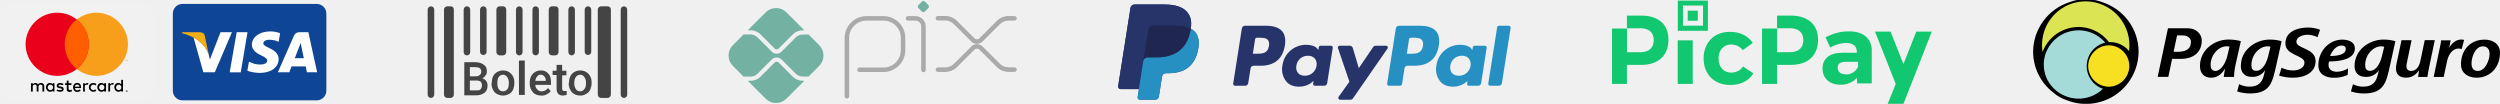
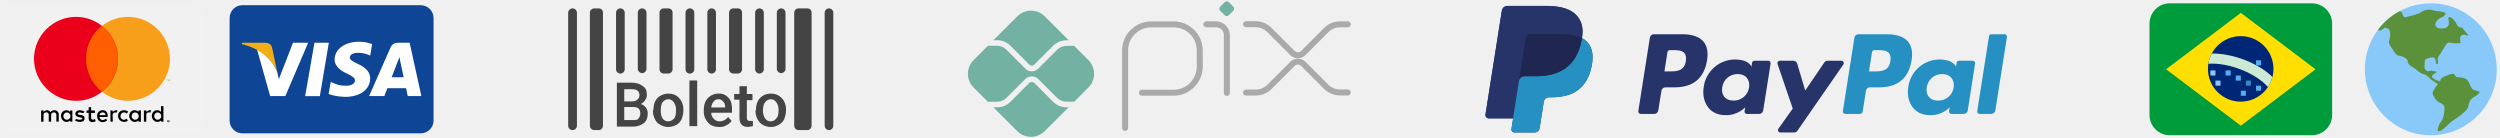
- <svg xmlns="http://www.w3.org/2000/svg" fill-rule="evenodd" stroke-linejoin="round" stroke-miterlimit="2" clip-rule="evenodd" viewBox="0 0 554 23">
-   <defs />
-   <path fill="none" d="M0 0h554v23H0z" />
-   <clipPath id="a">
-     <path d="M0 0h554v23H0z" />
-   </clipPath>
-   <g clip-path="url(#a)">
-     <path fill="#f1f1f1" d="M34.02 3c0-1.17-.95-2.13-2.13-2.13H2.14C.96.87 0 1.83 0 3.01v17.1c0 1.17.96 2.13 2.14 2.13h29.75c1.18 0 2.13-.96 2.13-2.14V3z" />
-     <path d="M28.08 20.02l-.14.04a.18.18 0 00-.06.14c0 .05.03.1.06.13a.2.2 0 00.14.06.2.2 0 00.14-.06.18.18 0 000-.27l-.14-.04zm0 .31a.14.14 0 01-.14-.13c0-.08.07-.14.14-.14.08 0 .14.06.14.14 0 .07-.06.13-.14.13zm.01-.22H28v.18h.05v-.05l.04.05h.05l-.05-.05.05-.04v-.05l-.05-.04zm-.01.04l.05.05h-.1v-.05h.05zm-20.82.14h-.4v-1.86h.4v.22s.36-.27.54-.27c.41 0 .64.32.64.32s.18-.32.63-.32c.64 0 .73.6.73.6v1.3h-.4v-1.17s0-.36-.42-.36c-.4 0-.45.36-.45.36v1.18h-.4V19.1s-.05-.36-.37-.36c-.5 0-.5.36-.5.36v1.19zm12.07-1.9c-.18 0-.55.26-.55.26v-.22h-.36v1.86h.4l-.04-1.18s.05-.36.5-.36l.18.04.14-.36-.27-.05v.01zm5.62 0c-.23 0-.54.26-.54.26v-.22H24v1.86h.4V19.1s0-.36.46-.36l.23.04.13-.36-.27-.05v.02zm-13.88 0c-.59 0-.9.5-.9.95 0 .45.36 1 .95 1 .31 0 .58-.23.58-.23v.18h.37v-1.86h-.37v.22s-.27-.27-.63-.27v.01zm.09.36c.32 0 .6.27.6.63a.6.6 0 01-.6.6.6.6 0 01-.59-.6c0-.36.27-.63.59-.63zm11.3-.37c-.6 0-.91.5-.91.96 0 .45.36 1 .95 1 .32 0 .6-.23.6-.23v.18h.4v-1.86h-.4v.22s-.28-.27-.64-.27zm.09.37c.32 0 .59.27.59.63a.6.6 0 01-.6.6.6.6 0 01-.58-.6c0-.36.27-.63.59-.63zm3.67-.37c-.59 0-.9.5-.9.96 0 .45.36 1 .95 1 .31 0 .59-.23.59-.23v.18h.4V17.7h-.4v.95s-.28-.27-.64-.27zm.1.37c.3 0 .58.27.58.63a.6.6 0 01-.59.6.6.6 0 01-.59-.6.6.6 0 01.6-.63zm-13.03 1.58c-.4 0-.77-.22-.77-.22l.14-.27s.36.13.63.13c.14 0 .41-.05.46-.18 0-.18-.5-.23-.5-.23s-.68-.04-.68-.59c0-.36.36-.59.77-.59.27 0 .77.23.77.23l-.23.27-.54-.13c-.18 0-.36.09-.36.22 0 .37 1.13-.04 1.13.77 0 .5-.45.6-.82.6v-.01zm1.5-2.45v.55h-.36v.4h.36v.91s-.04.64.64.64l.54-.14-.14-.4s-.18.13-.31.13c-.32-.05-.32-.23-.32-.23v-.9h.63v-.41h-.63v-.55h-.41zm2.36.5h-.06a.9.9 0 00-.89 1c0 .46.27 1 .95 1 .32 0 .72-.27.72-.27l-.18-.32s-.27.23-.54.23c-.5 0-.55-.5-.55-.5h1.36s.14-1.14-.81-1.14zm-.1.37h.05c.5 0 .5.45.5.45h-1s0-.4.46-.45h-.01zm4.1 1.04l.17.36s-.27.18-.59.18h-.05a1 1 0 01-.99-.99v-.01c0-.72.59-.95 1-.95.36 0 .68.23.68.23l-.23.36s-.09-.22-.45-.22c-.37 0-.6.31-.6.63s.23.6.6.6c.22 0 .45-.2.45-.2l.01.01z" />
-     <path fill="#f79f1a" d="M28.35 13.53v-.27h-.09l-.09.18-.04-.18h-.1v.27h.05v-.23l.1.18h.04l.04-.18v.23h.1-.01zm-.45 0v-.23h.1v-.04h-.19v.04h.04v.23h.05zm.45-3.72c0 3.84-3.16 7-7 7a7.04 7.04 0 01-7.01-7c0-3.85 3.16-7 7-7a7.03 7.03 0 017.01 7z" />
-     <path fill="#ea001b" d="M19.69 9.8a7.05 7.05 0 01-7 7.02 7.05 7.05 0 01-7.02-7.01c0-3.85 3.17-7 7.01-7a7.04 7.04 0 017.01 7V9.8z" />
-     <path fill="#ff5f01" d="M17.01 4.28a7.03 7.03 0 000 11.02 7.03 7.03 0 000-11.02z" />
-     <path fill="#0e4595" d="M72.32 3c0-1.17-.96-2.13-2.14-2.13H40.43c-1.18 0-2.13.96-2.13 2.14v17.1c0 1.17.95 2.13 2.13 2.13h29.75c1.18 0 2.14-.96 2.14-2.14V3z" />
-     <path fill="#fff" d="M50.9 16.02l1.55-8.89h2.4l-1.5 8.9h-2.44l-.01-.01zm11.17-8.66c-.7-.27-1.44-.4-2.18-.4-2.36 0-4.04 1.22-4.08 2.94 0 1.27 1.22 2 2.13 2.4.95.46 1.27.73 1.27 1.14 0 .59-.77.86-1.45.86-1 0-1.5-.14-2.27-.5l-.32-.13-.36 2c.59.26 1.63.45 2.72.49 2.54 0 4.17-1.22 4.22-3.04 0-1.04-.64-1.81-2.04-2.45-.86-.4-1.36-.68-1.36-1.09 0-.36.4-.77 1.36-.77.81 0 1.36.18 1.81.36l.23.1.32-1.91m6.26-.23h-1.9c-.55 0-1 .18-1.28.77l-3.58 8.12h2.54l.5-1.31h3.13l.27 1.31h2.27l-1.95-8.89zm-3 5.76l.96-2.5.36-.85.13.77.55 2.58h-2zM48.87 7.13l-2.36 6.08-.28-1.22a7 7 0 00-3.35-3.72l2.18 7.75h2.54l3.8-8.89h-2.53" />
+ <svg xmlns="http://www.w3.org/2000/svg" xml:space="preserve" fill-rule="evenodd" stroke-linejoin="round" stroke-miterlimit="2" clip-rule="evenodd" viewBox="0 0 417 23">
+   <path fill="#f1f1f1" d="M34.02 3c0-1.17-.95-2.13-2.13-2.13H2.14C.96.87 0 1.83 0 3.01v17.1c0 1.17.96 2.13 2.14 2.13h29.75c1.18 0 2.13-.96 2.13-2.14V3Z" />
+   <path d="m28.08 20.02-.14.04a.178.178 0 0 0-.06.14c0 .05.03.1.06.13.04.04.09.06.14.06.05 0 .1-.02.14-.06a.182.182 0 0 0 0-.27l-.14-.04Zm0 .31a.14.14 0 0 1-.14-.13c0-.08.07-.14.14-.14.08 0 .14.06.14.14 0 .07-.06.13-.14.13Zm.01-.22H28v.18h.05v-.05l.04.05h.05l-.05-.05.05-.04v-.05l-.05-.04Zm-.01.04.05.05h-.1v-.05h.05Zm-20.82.14h-.4v-1.86h.4v.22s.36-.27.54-.27c.41 0 .64.32.64.32s.18-.32.63-.32c.64 0 .73.6.73.6v1.3h-.4v-1.17s0-.36-.42-.36c-.4 0-.45.36-.45.36v1.18h-.4V19.1s-.05-.36-.37-.36c-.5 0-.5.36-.5.36v1.19Zm12.07-1.9c-.18 0-.55.26-.55.26v-.22h-.36v1.86h.4l-.04-1.18s.05-.36.5-.36l.18.04.14-.36-.27-.05v.01Zm5.62 0c-.23 0-.54.26-.54.26v-.22H24v1.86h.4V19.1s0-.36.46-.36l.23.04.13-.36-.27-.05v.02Zm-13.88 0c-.59 0-.9.5-.9.95 0 .45.36 1 .95 1 .31 0 .58-.23.58-.23v.18h.37v-1.86h-.37v.22s-.27-.27-.63-.27v.01Zm.09.36c.32 0 .6.27.6.63 0 .329-.271.6-.6.6a.603.603 0 0 1-.59-.6c0-.36.27-.63.59-.63Zm11.3-.37c-.6 0-.91.5-.91.96 0 .45.36 1 .95 1 .32 0 .6-.23.6-.23v.18h.4v-1.86h-.4v.22s-.28-.27-.64-.27Zm.09.37c.32 0 .59.27.59.63 0 .329-.271.6-.6.6a.602.602 0 0 1-.58-.6c0-.36.27-.63.59-.63Zm3.67-.37c-.59 0-.9.5-.9.96 0 .45.36 1 .95 1 .31 0 .59-.23.59-.23v.18h.4V17.7h-.4v.95s-.28-.27-.64-.27Zm.1.37c.3 0 .58.27.58.63a.603.603 0 0 1-.59.6.603.603 0 0 1-.59-.6c0-.36.27-.63.6-.63Zm-13.03 1.58c-.4 0-.77-.22-.77-.22l.14-.27s.36.13.63.13c.14 0 .41-.05.46-.18 0-.18-.5-.23-.5-.23s-.68-.04-.68-.59c0-.36.36-.59.77-.59.27 0 .77.23.77.23l-.23.27-.54-.13c-.18 0-.36.09-.36.22 0 .37 1.13-.04 1.13.77 0 .5-.45.6-.82.6v-.01Zm1.5-2.45v.55h-.36v.4h.36v.91s-.04.64.64.64l.54-.14-.14-.4s-.18.13-.31.13c-.32-.05-.32-.23-.32-.23v-.9h.63v-.41h-.63v-.55h-.41Zm2.36.5-.056-.002a.905.905 0 0 0-.894 1.002c0 .46.27 1 .95 1 .32 0 .72-.27.72-.27l-.18-.32s-.27.23-.54.23c-.5 0-.55-.5-.55-.5h1.36s.14-1.14-.81-1.14Zm-.1.37h.05c.5 0 .5.45.5.45h-1s0-.4.46-.45h-.01Zm4.1 1.04.17.36s-.27.18-.59.18l-.05.001a.995.995 0 0 1-.99-.99v-.011c0-.72.59-.95 1-.95.36 0 .68.23.68.23l-.23.36s-.09-.22-.45-.22c-.37 0-.6.31-.6.63s.23.6.6.6c.22 0 .45-.2.45-.2l.01.01Z" />
+   <path fill="#f79f1a" d="M28.35 13.53v-.27h-.09l-.09.18-.04-.18h-.1v.27h.05v-.23l.1.18h.04l.04-.18v.23h.1-.01Zm-.45 0v-.23h.1v-.04h-.19v.04h.04v.23h.05Zm.45-3.72c0 3.84-3.16 7-7 7-3.85 0-7.01-3.16-7.01-7 0-3.85 3.16-7 7-7 3.85 0 7.01 3.15 7.01 7Z" />
+   <path fill="#ea001b" d="M19.69 9.8c0 3.85-3.17 7.02-7 7.02-3.85 0-7.02-3.17-7.02-7.01 0-3.85 3.17-7 7.01-7s7.01 3.15 7.01 7V9.8Z" />
+   <path fill="#ff5f01" d="M17.01 4.28a7.034 7.034 0 0 0-2.664 5.51c0 2.146.982 4.177 2.664 5.51a7.034 7.034 0 0 0 2.664-5.51 7.034 7.034 0 0 0-2.664-5.51Z" />
+   <g>
+     <path fill="#0e4595" d="M72.32 3c0-1.17-.96-2.13-2.14-2.13H40.43c-1.18 0-2.13.96-2.13 2.14v17.1c0 1.17.95 2.13 2.13 2.13h29.75c1.18 0 2.14-.96 2.14-2.14V3Z" />
+     <path fill="#fff" d="m50.9 16.02 1.55-8.89h2.4l-1.5 8.9h-2.44l-.01-.01Zm11.17-8.66a5.973 5.973 0 0 0-2.18-.4c-2.36 0-4.04 1.22-4.08 2.94 0 1.27 1.22 2 2.13 2.4.95.46 1.27.73 1.27 1.14 0 .59-.77.86-1.45.86-1 0-1.5-.14-2.27-.5l-.32-.13-.36 2c.59.26 1.63.45 2.72.49 2.54 0 4.17-1.22 4.22-3.04 0-1.04-.64-1.81-2.04-2.45-.86-.4-1.36-.68-1.36-1.09 0-.36.4-.77 1.36-.77.81 0 1.36.18 1.81.36l.23.1.32-1.91m6.26-.23h-1.9c-.55 0-1 .18-1.28.77l-3.58 8.12h2.54l.5-1.31h3.13l.27 1.31h2.27l-1.95-8.89Zm-3 5.76.96-2.5.36-.85.13.77.55 2.58h-2ZM48.87 7.13l-2.36 6.08-.28-1.22a7 7 0 0 0-3.35-3.72l2.18 7.75h2.54l3.8-8.89h-2.53" />
    <path fill="#f2ae14" d="M44.28 7.13h-3.9l-.04.23c3.04.73 5.03 2.5 5.9 4.63l-.87-4.09c-.13-.54-.54-.72-1.09-.77" />
-     <g>
-       <path fill="#444" fill-rule="nonzero" d="M96.23 20.97c0 .4-.33.73-.73.73a.73.73 0 01-.73-.73V2.12c0-.39.33-.72.73-.72.4 0 .73.33.73.72v18.85zm4.34 0c0 .36-.28.73-.72.73h-.73a.73.73 0 01-.73-.73V2.12c0-.43.37-.72.73-.72h.73c.44 0 .72.29.72.72v18.85zm34.8 0c0 .36-.29.73-.73.73h-1.44a.73.73 0 01-.73-.73V2.12c0-.43.37-.72.73-.72h1.44c.44 0 .73.29.73.72v18.85zm3.62 0c0 .36-.29.73-.72.73a.73.73 0 01-.72-.73V2.12c0-.39.32-.72.72-.72.4 0 .72.33.72.72v18.85zm-30-2.6c0-.52.07-1.02.28-1.46.22-.44.51-.73.88-.94.42-.22.86-.36 1.3-.36.73 0 1.3.21 1.8.72.44.44.73 1.1.73 1.8v.3c0 .58-.14 1.02-.29 1.45-.2.44-.5.73-.86.94-.44.22-.88.36-1.38.36a2.8 2.8 0 01-1.82-.71 3 3 0 01-.72-2.03v-.08h.07l.01.01zm10.94 2.81c-.72 0-1.38-.21-1.8-.71a2.67 2.67 0 01-.74-1.97v-.14c0-.51.07-1.01.3-1.45a2.4 2.4 0 012.17-1.3 2 2 0 011.66.72c.44.44.58 1.1.58 1.96v.51h-3.47c0 .43.14.72.43 1.02.22.28.58.42.95.42.57 0 1-.21 1.44-.72l.58.65a2.1 2.1 0 01-.87.72c-.36.23-.73.3-1.23.3v-.01zm4.64-6.8v1.3h.94v1.02h-.94v2.9c0 .22 0 .35.15.43 0 .14.21.14.42.14h.44v.87l-.8.14c-.94 0-1.44-.5-1.44-1.51v-3.05h-.88v-.94h.88v-1.3h1.23zm1.52 3.98c0-.51.07-1.01.3-1.45.2-.44.5-.73.86-.94.36-.22.8-.36 1.3-.36.73 0 1.3.21 1.82.72.44.44.73 1.1.73 1.8v.3c0 .58-.15 1.02-.3 1.45-.22.44-.5.73-.94.94a2.3 2.3 0 01-1.3.36c-.73 0-1.39-.29-1.8-.71a2.9 2.9 0 01-.74-2.03v-.08h.07zm-23.2 2.76v-7.33h2.47c.8 0 1.44.22 1.88.59.44.29.65.71.65 1.44 0 .29-.06.59-.29.88-.14.28-.43.5-.72.65.7.2 1.18.85 1.16 1.59 0 .73-.2 1.23-.65 1.6-.54.4-1.2.61-1.9.58h-2.6zm12.1-7.7h1.3v7.62H115v-7.62zm-4.78 5.05c.01.56.1.98.3 1.27.21.36.58.5.94.5.43 0 .73-.21 1.01-.5.22-.29.3-.73.3-1.45.01-.44-.12-.87-.37-1.23-.2-.31-.56-.5-.94-.51-.36 0-.73.22-.94.51-.2.28-.29.7-.3 1.41zm17.04 0c.01.56.15.98.36 1.27.22.36.58.5.94.5.44 0 .73-.21.94-.5.3-.29.37-.73.37-1.45.01-.44-.12-.87-.37-1.23-.2-.29-.5-.51-.94-.51-.36 0-.72.22-.94.51-.2.28-.35.7-.36 1.41zm-23.13-.62v2.18h1.45c.37 0 .73 0 .88-.21.21-.23.35-.52.35-.88 0-.73-.35-1.09-1.15-1.09h-1.53zm6.1.65v-.06.06zm17.03-.03v-.03.03zm-7.47-1.92a.92.92 0 00-.72.36c-.22.21-.37.58-.43 1.01h2.32v-.13c0-.37-.15-.73-.37-.88a.92.92 0 00-.72-.36h-.08zm-15.66.36h1.24c.43 0 .73-.07.94-.29a.92.92 0 00.36-.72c0-.37-.15-.66-.36-.8-.15-.14-.5-.22-.94-.22h-1.24v2.03zm.08-5.36a.72.72 0 01-1.45 0V2.12a.72.72 0 011.45 0v9.43zm3.63 0a.73.73 0 01-.72.64.73.73 0 01-.73-.64V2.12a.72.72 0 011.45 0v9.43zm4.35 0c0 .36-.3.72-.73.72h-.73a.73.73 0 01-.72-.72V2.12c0-.43.36-.72.72-.72h.73c.43 0 .73.29.73.72v9.43zm3.62 0c0 .4-.33.73-.73.73a.73.73 0 01-.73-.73V2.12c0-.39.34-.72.73-.72.4 0 .73.33.73.72v9.43zm3.62 0c0 .36-.29.72-.73.72a.72.72 0 01-.7-.72V2.12c0-.39.31-.72.7-.72.4 0 .73.33.73.72v9.43zm4.35 0c0 .36-.3.72-.72.72h-.73a.73.73 0 01-.72-.72V2.12c0-.43.36-.72.72-.72h.73c.43 0 .72.29.72.72v9.43zm3.63 0c0 .36-.3.72-.73.72a.73.73 0 01-.72-.72V2.12c0-.39.33-.72.72-.72.4 0 .73.33.73.72v9.43zm3.62 0a.73.73 0 01-.72.64.73.73 0 01-.73-.64V2.12c0-.39.33-.72.72-.72.4 0 .73.33.73.72v9.43z" />
+   </g>
+   <g>
+     <path fill="#444" fill-rule="nonzero" d="M96.234 20.97c0 .4-.33.73-.73.73-.4 0-.73-.33-.73-.73V2.12c0-.39.33-.72.73-.72.4 0 .73.33.73.72v18.85Zm4.34 0c0 .36-.28.73-.72.73h-.73c-.4 0-.73-.33-.73-.73V2.12c0-.43.37-.72.73-.72h.73c.44 0 .72.29.72.72v18.85Zm34.8 0c0 .36-.29.73-.73.73h-1.44c-.4 0-.73-.33-.73-.73V2.12c0-.43.37-.72.73-.72h1.44c.44 0 .73.29.73.72v18.85Zm3.62 0c0 .36-.29.73-.72.73a.733.733 0 0 1-.72-.73V2.12c0-.39.32-.72.72-.72.4 0 .72.33.72.72v18.85Zm-30-2.6c0-.52.07-1.02.28-1.46.22-.44.51-.73.88-.94.42-.22.86-.36 1.3-.36.73 0 1.3.21 1.8.72.44.44.73 1.1.73 1.8v.3c0 .58-.14 1.02-.29 1.45-.21.44-.5.73-.86.94-.44.22-.88.36-1.38.36-.73 0-1.3-.29-1.82-.71-.49-.57-.74-1.3-.72-2.03v-.08h.07l.01.01Zm10.94 2.81c-.72 0-1.38-.21-1.81-.71a2.67 2.67 0 0 1-.73-1.97v-.14c0-.51.07-1.01.29-1.45a2.403 2.403 0 0 1 2.18-1.3 2.001 2.001 0 0 1 1.66.72c.44.44.58 1.1.58 1.96v.51h-3.47c0 .43.14.72.43 1.02.22.28.58.42.95.42.57 0 1-.21 1.44-.72l.58.65a2.1 2.1 0 0 1-.87.72c-.36.23-.73.3-1.23.3v-.01Zm4.64-6.8v1.3h.94v1.02h-.94v2.9c0 .22 0 .35.15.43 0 .14.21.14.42.14h.44v.87l-.8.14c-.94 0-1.44-.5-1.44-1.51v-3.05h-.88v-.94h.88v-1.3h1.23Zm1.52 3.98c0-.51.07-1.01.3-1.45.2-.44.5-.73.86-.94.36-.22.8-.36 1.3-.36.73 0 1.3.21 1.82.72.44.44.73 1.1.73 1.8v.3c0 .58-.15 1.02-.3 1.45-.22.44-.5.73-.94.94a2.3 2.3 0 0 1-1.3.36c-.73 0-1.39-.29-1.81-.71-.5-.57-.76-1.3-.73-2.03v-.08h.07Zm-23.2 2.76v-7.33h2.47c.8 0 1.44.22 1.88.59.44.29.65.71.65 1.44 0 .29-.06.59-.29.88-.14.28-.43.5-.72.65.7.2 1.18.85 1.16 1.59 0 .73-.21 1.23-.65 1.6-.54.4-1.2.61-1.9.58h-2.6Zm12.1-7.7h1.3v7.62h-1.3v-7.62Zm-4.78 5.05c.01.56.09.98.3 1.27.21.36.58.5.94.5.43 0 .73-.21 1.01-.5.22-.29.3-.73.3-1.45a2.098 2.098 0 0 0-.37-1.23 1.14 1.14 0 0 0-.94-.51c-.36 0-.73.22-.94.51-.21.28-.29.7-.3 1.41Zm17.04 0c.01.56.15.98.36 1.27.22.36.58.5.94.5.44 0 .73-.21.94-.5.3-.29.37-.73.37-1.45a2.098 2.098 0 0 0-.37-1.23c-.21-.29-.5-.51-.94-.51-.36 0-.72.22-.94.51-.21.28-.35.7-.36 1.41Zm-23.13-.62v2.18h1.45c.37 0 .73 0 .88-.21.21-.23.35-.52.35-.88 0-.73-.35-1.09-1.15-1.09h-1.53Zm6.09.65v-.06.06Zm17.04-.03v-.03.03Zm-7.47-1.92a.921.921 0 0 0-.72.36c-.22.21-.37.58-.43 1.01h2.32v-.13c0-.37-.15-.73-.37-.88a.921.921 0 0 0-.72-.36h-.08Zm-15.66.36h1.24c.43 0 .73-.07.94-.29a.921.921 0 0 0 .36-.72c0-.37-.15-.66-.36-.8-.15-.14-.51-.22-.94-.22h-1.24v2.03Zm.08-5.36c0 .36-.3.72-.73.72a.723.723 0 0 1-.72-.72V2.12c0-.39.32-.72.72-.72.4 0 .73.33.73.72v9.43Zm3.63 0a.733.733 0 0 1-.725.645.733.733 0 0 1-.725-.645V2.12c0-.39.32-.72.72-.72.4 0 .73.33.73.72v9.43Zm4.35 0c0 .36-.3.72-.73.72h-.73a.733.733 0 0 1-.72-.72V2.12c0-.43.36-.72.72-.72h.73c.43 0 .73.29.73.72v9.43Zm3.62 0c0 .4-.33.73-.73.73-.4 0-.73-.33-.73-.73V2.12c0-.39.34-.72.73-.72.4 0 .73.33.73.72v9.43Zm3.62 0c0 .36-.29.72-.73.72a.723.723 0 0 1-.71-.72V2.12c0-.39.32-.72.71-.72.4 0 .73.33.73.72v9.43Zm4.35 0c0 .36-.3.72-.72.72h-.73a.733.733 0 0 1-.72-.72V2.12c0-.43.36-.72.72-.72h.73c.43 0 .72.29.72.72v9.43Zm3.63 0c0 .36-.3.72-.73.72a.733.733 0 0 1-.72-.72V2.12c0-.39.33-.72.72-.72.4 0 .73.33.73.72v9.43Zm3.62 0a.733.733 0 0 1-.725.645.733.733 0 0 1-.725-.645V2.12c0-.39.33-.72.72-.72.4 0 .73.33.73.72v9.43Z" />
+   </g>
+   <g>
+     <path fill="#73b1a2" fill-rule="nonzero" d="M177.869 17.9c-.82 0-1.61-.33-2.2-.91l-3.15-3.16a.602.602 0 0 0-.83 0l-3.17 3.17a3.1 3.1 0 0 1-2.2.9h-.62l4 4a3.234 3.234 0 0 0 4.53 0l4.02-4h-.38Zm3.7-7.85-2.43-2.43a.448.448 0 0 1-.17.03h-1.1c-.57 0-1.13.24-1.53.64l-3.16 3.16a1.51 1.51 0 0 1-2.15 0l-3.17-3.17c-.4-.4-.96-.64-1.53-.64h-1.36a.459.459 0 0 1-.16-.03l-2.44 2.44a3.235 3.235 0 0 0 0 4.52l2.44 2.44c.05-.02.1-.04.16-.04h1.36a2.2 2.2 0 0 0 1.53-.63l3.17-3.17a1.557 1.557 0 0 1 2.15 0l3.15 3.16c.41.4.96.63 1.54.63h1.1c.06 0 .12.02.17.04l2.43-2.43a3.235 3.235 0 0 0 0-4.52Zm-15.24-3.35c.82 0 1.6.33 2.19.91l3.17 3.17c.23.23.6.23.83 0l3.16-3.16c.58-.58 1.37-.9 2.19-.9h.38l-4.02-4.02a3.235 3.235 0 0 0-4.52 0l-4 4h.62Zm37.96-4.15-.76-.76a.48.48 0 0 1 0-.68l.76-.75c.18-.18.49-.18.68 0l.75.75c.18.2.18.5 0 .68l-.76.76a.481.481 0 0 1-.67 0Z" />
+     <path fill="#aaa" d="M188.169 21.36V8.39c0-2.1 1.72-3.82 3.82-3.82h3.83c2.1 0 3.8 1.73 3.8 3.8v2.78a3.859 3.859 0 0 1-3.82 3.82h-5.4a.501.501 0 0 0 0 .99h5.4c2.634-.016 4.798-2.176 4.82-4.81V8.39c-.011-2.633-2.168-4.798-4.8-4.82h-3.83c-2.64.011-4.809 2.18-4.82 4.82v12.97c.011.267.233.48.5.48a.502.502 0 0 0 .5-.48Zm13.03-16.8h1.66c.7 0 1.28.58 1.28 1.28v9.69c.016.263.237.47.5.47.26 0 .48-.21.5-.47v-9.7a2.31 2.31 0 0 0-2.28-2.27h-1.66a.502.502 0 0 0-.48.5c0 .27.21.49.48.5Zm6.62 11.38h1.65a3.702 3.702 0 0 0 2.61-1.08l3.86-3.86a.789.789 0 0 1 .55-.23c.2 0 .4.09.55.23l3.83 3.84c.7.69 1.64 1.08 2.62 1.08h1.34a.502.502 0 0 0 .48-.5.502.502 0 0 0-.48-.5h-1.34c-.72 0-1.4-.28-1.9-.78l-3.85-3.84a1.789 1.789 0 0 0-2.5 0l-3.86 3.85c-.5.5-1.19.79-1.9.79h-1.66a.502.502 0 0 0-.48.5c0 .26.21.49.48.5Zm0 0-.05-.06c-.02-.03-.05-.05-.05-.04 0 .08.1.1.1.1Zm0-11.4h1.65c.72 0 1.4.3 1.91.8l3.85 3.86c.7.69 1.82.69 2.51 0l3.84-3.84a2.688 2.688 0 0 1 1.91-.8h1.34a.502.502 0 0 0 .48-.5.502.502 0 0 0-.48-.5h-1.34c-.98 0-1.92.4-2.62 1.09l-3.83 3.84a.784.784 0 0 1-.55.23.75.75 0 0 1-.55-.23l-3.86-3.85a3.66 3.66 0 0 0-2.6-1.1h-1.66a.502.502 0 0 0-.48.5c0 .28.21.5.48.5Zm-6.7-.1.01.06c.03.04.07.06.07.06a.443.443 0 0 0-.03-.1l-.06-.01.01-.01Zm6.7.1-.05-.05c-.02-.03-.05-.05-.05-.04 0 .09.1.1.1.1v-.01Z" />
+   </g>
+   <g>
+     <path fill="#2790c3" d="M315.319 10.19c-.27 1.72-1.58 1.72-2.85 1.72h-.72l.5-3.21a.402.402 0 0 1 .4-.34h.33c.87 0 1.68 0 2.1.5.25.29.33.73.24 1.33Zm-.56-4.48h-4.78c-.33 0-.6.24-.66.56l-1.93 12.27v.06c0 .22.17.4.4.4h2.45c.22 0 .42-.17.46-.4l.54-3.47a.672.672 0 0 1 .66-.56h1.51c3.16 0 4.97-1.53 5.45-4.55.21-1.32 0-2.36-.61-3.09-.68-.8-1.89-1.22-3.49-1.22Z" />
+     <path fill="#27346a" d="M281.199 10.19c-.27 1.72-1.58 1.72-2.85 1.72h-.72l.5-3.21a.402.402 0 0 1 .4-.34h.33c.87 0 1.68 0 2.1.5.25.29.33.73.24 1.33Zm-.56-4.48h-4.78c-.33 0-.6.24-.66.56l-1.93 12.27v.06c0 .22.17.4.4.4h2.28c.32 0 .6-.24.65-.56l.53-3.31a.672.672 0 0 1 .65-.56h1.52c3.15 0 4.97-1.53 5.44-4.55.21-1.32.01-2.36-.61-3.09-.68-.8-1.89-1.22-3.49-1.22Zm11.1 8.88a2.559 2.559 0 0 1-2.58 2.19c-.66 0-1.2-.21-1.53-.62-.34-.4-.47-.97-.36-1.6.2-1.3 1.26-2.21 2.56-2.21.65 0 1.18.21 1.53.62.35.41.49.99.39 1.62h-.01Zm3.2-4.46h-2.29a.402.402 0 0 0-.4.34l-.1.64-.15-.23c-.5-.72-1.6-.96-2.7-.96a5.287 5.287 0 0 0-5.12 4.6c-.22 1.35.09 2.63.85 3.52.7.83 1.7 1.17 2.88 1.17 2.04 0 3.18-1.31 3.18-1.31l-.1.64-.01.06c0 .22.18.4.4.4h2.06c.33 0 .6-.24.66-.56l1.24-7.85v-.06c0-.219-.181-.4-.4-.4Z" />
+     <path fill="#2790c3" d="M325.869 14.6a2.559 2.559 0 0 1-2.59 2.18c-.66 0-1.2-.21-1.53-.62-.34-.4-.47-.97-.36-1.6.2-1.3 1.26-2.21 2.56-2.21.65 0 1.18.21 1.53.62.35.41.49.99.39 1.62v.01Zm3.2-4.47h-2.3a.402.402 0 0 0-.4.34l-.1.64-.15-.23c-.5-.72-1.6-.96-2.7-.96a5.287 5.287 0 0 0-5.12 4.6c-.22 1.35.09 2.63.85 3.52.7.83 1.7 1.17 2.88 1.17 2.04 0 3.18-1.31 3.18-1.31l-.1.64-.01.06c0 .22.18.4.4.4h2.06c.33 0 .6-.24.66-.56l1.23-7.85.01-.06c0-.219-.181-.4-.4-.4h.01Z" />
+     <path fill="#27346a" d="M307.139 10.13h-2.3a.67.67 0 0 0-.55.3l-3.18 4.67-1.34-4.5a.672.672 0 0 0-.64-.47H296.867a.402.402 0 0 0-.378.53l2.54 7.44-2.39 3.37a.403.403 0 0 0-.073.23c0 .219.181.4.4.4h2.303c.21 0 .42-.11.54-.29l7.66-11.05a.403.403 0 0 0 .073-.23c0-.219-.181-.4-.4-.4h-.003" />
+     <path fill="#2790c3" d="m331.769 6.05-1.97 12.49v.06c0 .22.17.4.4.4h1.97c.32 0 .6-.24.65-.56l1.94-12.27a.402.402 0 0 0-.395-.46h-2.205a.402.402 0 0 0-.4.34" />
+     <path fill="#27346a" d="m256.829 21.23.64-4.08.04-.23a.842.842 0 0 1 .83-.7h.5c.86 0 1.64-.1 2.33-.27a5.264 5.264 0 0 0 3.42-2.5c.41-.68.71-1.5.9-2.45.16-.83.19-1.57.09-2.21a3.342 3.342 0 0 0-.77-1.7 3.242 3.242 0 0 0-.93-.72h-.01v-.02c.13-.83.12-1.52-.02-2.12a3.759 3.759 0 0 0-.87-1.64c-.92-1.05-2.6-1.58-4.99-1.58h-6.56a.923.923 0 0 0-.91.77l-2.73 17.33a.543.543 0 0 0 .532.63h4.078v.02l-.29 1.77c-.02.14.02.28.11.38.1.1.22.17.36.17h3.42a.803.803 0 0 0 .8-.68l.03-.17" />
+     <path fill="#27346a" d="M254.489 6.37a.824.824 0 0 1 .8-.69h5.15c.856.002 1.709.106 2.54.31l.2.06c.25.09.49.18.7.3.26-1.64 0-2.76-.89-3.77-.97-1.11-2.74-1.6-5-1.6h-6.56a.944.944 0 0 0-.93.8l-2.73 17.32a.573.573 0 0 0 .56.65h4.05l2.09-13.38" />
+     <path fill="#2790c3" d="m263.879 6.35-.06.38c-.87 4.45-3.83 5.98-7.6 5.98h-1.93a.944.944 0 0 0-.93.8l-1.26 8.02v.07c0 .27.21.5.48.5h3.42c.4 0 .75-.3.8-.7l.04-.17.64-4.08.05-.22c.06-.4.4-.7.8-.7h.52c3.3 0 5.9-1.34 6.65-5.23.32-1.62.15-2.98-.68-3.93a3.237 3.237 0 0 0-.94-.72" />
+     <path fill="#1f264f" d="M262.969 5.99a6.56 6.56 0 0 0-.83-.19c-.52-.08-1.09-.12-1.7-.12h-5.14a.833.833 0 0 0-.81.7l-1.1 6.92-.03.2c.08-.45.46-.79.93-.79h1.92c3.78 0 6.74-1.53 7.6-5.98l.07-.38a4.609 4.609 0 0 0-.9-.36" />
+   </g>
+   <g>
+     <g transform="matrix(.84615 0 0 .84615 358.538 -3.676)">
+       <path fill="#009b3a" fill-rule="nonzero" d="M36 27a4 4 0 0 1-4 4H4a4 4 0 0 1-4-4V9a4 4 0 0 1 4-4h28a4 4 0 0 1 4 4v18Z" />
+       <path fill="#fedf01" fill-rule="nonzero" d="M32.728 18 18 29.124 3.272 18 18 6.875 32.728 18Z" />
+       <circle cx="17.976" cy="17.924" r="6.458" fill="#002776" />
+       <path fill="#cbe9d4" fill-rule="nonzero" d="M12.277 14.887a6.406 6.406 0 0 0-.672 2.023c3.995-.29 9.417 1.891 11.744 4.595.402-.604.7-1.28.883-2.004-2.872-2.808-7.917-4.63-11.955-4.614Z" />
+       <path fill="#88c9f9" fill-rule="nonzero" d="M12 18.233h1v1h-1v-1Zm1 2h1v1h-1v-1Z" />
+       <path fill="#55acee" fill-rule="nonzero" d="M15 18.233h1v1h-1v-1Zm2 1h1v1h-1v-1Zm4 2h1v1h-1v-1Zm-3 1h1v1h-1v-1Zm3-6h1v1h-1v-1Z" />
+       <path fill="#3b88c3" d="M19 20.233h1v1h-1z" />
    </g>
-     <g>
-       <path fill="#73b1a2" fill-rule="nonzero" d="M177.87 17.9c-.82 0-1.61-.33-2.2-.91l-3.15-3.16a.6.6 0 00-.83 0L168.52 17a3.1 3.1 0 01-2.2.9h-.62l4 4a3.23 3.23 0 004.53 0l4.02-4h-.38zm3.7-7.85l-2.43-2.43a.45.45 0 01-.17.03h-1.1a2.2 2.2 0 00-1.53.64l-3.16 3.16a1.5 1.5 0 01-2.15 0l-3.17-3.17a2.2 2.2 0 00-1.53-.64h-1.36a.46.46 0 01-.16-.03l-2.44 2.44a3.24 3.24 0 000 4.52l2.44 2.44c.05-.02.1-.04.16-.04h1.36a2.2 2.2 0 001.53-.63l3.17-3.17c.6-.57 1.55-.57 2.15 0l3.15 3.16c.4.4.96.63 1.54.63h1.1c.06 0 .12.02.17.04l2.43-2.43a3.24 3.24 0 000-4.52zM166.33 6.7c.82 0 1.6.33 2.19.91l3.17 3.17c.23.23.6.23.83 0l3.16-3.16a3.1 3.1 0 012.19-.9h.38l-4.02-4.02a3.24 3.24 0 00-4.52 0l-4 4h.62zm37.96-4.15l-.76-.76a.48.48 0 010-.68l.76-.75a.5.5 0 01.68 0l.75.75c.18.2.18.5 0 .68l-.76.76a.48.48 0 01-.67 0z" />
-       <path fill="#aaa" d="M188.17 21.36V8.39c0-2.1 1.72-3.82 3.82-3.82h3.83c2.1 0 3.8 1.73 3.8 3.8v2.78a3.86 3.86 0 01-3.82 3.82h-5.4a.5.5 0 000 .99h5.4a4.87 4.87 0 004.82-4.81V8.39a4.86 4.86 0 00-4.8-4.82h-3.83a4.86 4.86 0 00-4.82 4.82v12.97a.5.5 0 00.5.48.5.5 0 00.5-.48zm13.03-16.8h1.66c.7 0 1.28.58 1.28 1.28v9.69a.5.5 0 00.5.47c.26 0 .48-.21.5-.47v-9.7a2.31 2.31 0 00-2.28-2.27h-1.66a.5.5 0 00-.48.5c0 .27.2.49.48.5zm6.62 11.38h1.65a3.7 3.7 0 002.6-1.08l3.87-3.86a.79.79 0 01.55-.23c.2 0 .4.09.55.23l3.83 3.84c.7.69 1.64 1.08 2.62 1.08h1.34a.5.5 0 00.48-.5.5.5 0 00-.48-.5h-1.34c-.72 0-1.4-.28-1.9-.78l-3.85-3.84a1.79 1.79 0 00-2.5 0l-3.86 3.85c-.5.5-1.2.79-1.9.79h-1.66a.5.5 0 00-.48.5c0 .26.2.49.48.5zm0 0l-.05-.06c-.02-.03-.05-.05-.05-.04 0 .08.1.1.1.1zm0-11.4h1.65c.72 0 1.4.3 1.9.8l3.86 3.86c.7.69 1.82.69 2.5 0l3.85-3.84c.5-.51 1.2-.8 1.9-.8h1.35a.5.5 0 00.48-.5.5.5 0 00-.48-.5h-1.34c-.98 0-1.92.4-2.62 1.09l-3.83 3.84a.78.78 0 01-.55.23c-.2 0-.4-.08-.55-.23l-3.86-3.85a3.66 3.66 0 00-2.6-1.1h-1.66a.5.5 0 00-.48.5c0 .28.2.5.48.5zm-6.7-.1v.06l.08.06a.44.44 0 00-.03-.1l-.06-.01v-.01zm6.7.1l-.05-.05c-.02-.03-.05-.05-.05-.04 0 .09.1.1.1.1v-.01z" />
-     </g>
-     <g>
-       <path fill="#2790c3" d="M315.32 10.19c-.27 1.72-1.58 1.72-2.85 1.72h-.72l.5-3.21a.4.4 0 01.4-.34h.33c.87 0 1.68 0 2.1.5.25.29.33.73.24 1.33zm-.56-4.48h-4.78c-.33 0-.6.24-.66.56l-1.93 12.27v.06c0 .22.17.4.4.4h2.45c.22 0 .42-.17.46-.4l.54-3.47a.67.67 0 01.66-.56h1.5c3.17 0 4.98-1.53 5.46-4.55.2-1.32 0-2.36-.61-3.09-.68-.8-1.9-1.22-3.5-1.22z" />
-       <path fill="#27346a" d="M281.2 10.19c-.27 1.72-1.58 1.72-2.85 1.72h-.72l.5-3.21a.4.4 0 01.4-.34h.33c.87 0 1.68 0 2.1.5.25.29.33.73.24 1.33zm-.56-4.48h-4.78c-.33 0-.6.24-.66.56l-1.93 12.27v.06c0 .22.17.4.4.4h2.28c.32 0 .6-.24.65-.56l.53-3.31a.67.67 0 01.65-.56h1.52c3.15 0 4.97-1.53 5.44-4.55.2-1.32 0-2.36-.61-3.09-.68-.8-1.9-1.22-3.5-1.22zm11.1 8.88a2.56 2.56 0 01-2.58 2.19c-.66 0-1.2-.21-1.53-.62-.34-.4-.47-.97-.36-1.6a2.56 2.56 0 012.56-2.21c.65 0 1.18.21 1.53.62.35.41.49.99.39 1.62h-.01zm3.2-4.46h-2.3a.4.4 0 00-.4.34l-.1.64-.14-.23c-.5-.72-1.6-.96-2.7-.96a5.29 5.29 0 00-5.12 4.6 4.31 4.31 0 00.85 3.52c.7.83 1.7 1.17 2.88 1.17 2.04 0 3.18-1.31 3.18-1.31l-.1.64-.01.06c0 .22.18.4.4.4h2.06c.33 0 .6-.24.66-.56l1.24-7.85v-.06a.4.4 0 00-.4-.4z" />
-       <path fill="#2790c3" d="M325.87 14.6a2.56 2.56 0 01-2.6 2.18c-.65 0-1.2-.21-1.52-.62-.34-.4-.47-.97-.36-1.6a2.56 2.56 0 012.56-2.21c.65 0 1.18.21 1.53.62.35.41.49.99.39 1.62v.01zm3.2-4.47h-2.3a.4.4 0 00-.4.34l-.1.64-.15-.23c-.5-.72-1.6-.96-2.7-.96a5.29 5.29 0 00-5.12 4.6 4.31 4.31 0 00.85 3.52c.7.83 1.7 1.17 2.88 1.17 2.04 0 3.18-1.31 3.18-1.31l-.1.64-.01.06c0 .22.18.4.4.4h2.06c.33 0 .6-.24.66-.56l1.23-7.85v-.06a.4.4 0 00-.4-.4h.02z" />
-       <path fill="#27346a" d="M307.14 10.13h-2.3a.67.67 0 00-.55.3l-3.18 4.67-1.34-4.5a.67.67 0 00-.64-.47h-2.26a.4.4 0 00-.38.53l2.54 7.44-2.4 3.37a.4.4 0 00-.06.23c0 .22.18.4.4.4h2.3c.2 0 .42-.11.54-.29l7.66-11.05a.4.4 0 00.07-.23.4.4 0 00-.4-.4" />
-       <path fill="#2790c3" d="M331.77 6.05l-1.97 12.49v.06c0 .22.17.4.4.4h1.97c.32 0 .6-.24.65-.56l1.94-12.27a.4.4 0 00-.4-.46h-2.2a.4.4 0 00-.4.34" />
-       <path fill="#27346a" d="M256.83 21.23l.64-4.08.04-.23c.07-.4.42-.7.83-.7h.5c.86 0 1.64-.1 2.33-.27a5.26 5.26 0 003.42-2.5c.4-.68.7-1.5.9-2.45.16-.83.19-1.57.09-2.21a3.34 3.34 0 00-.77-1.7c-.26-.3-.58-.54-.93-.72h-.01v-.02c.13-.83.12-1.52-.02-2.12a3.76 3.76 0 00-.87-1.64c-.92-1.05-2.6-1.58-5-1.58h-6.55a.92.92 0 00-.91.77l-2.73 17.33v.09c0 .3.23.54.53.54h4.08v.02l-.3 1.77c-.01.14.03.28.12.38.1.1.22.17.36.17H256a.8.8 0 00.8-.68l.03-.17" />
-       <path fill="#27346a" d="M254.49 6.37c.06-.4.4-.69.8-.69h5.15c.86 0 1.7.1 2.54.31l.2.06c.25.09.49.18.7.3.26-1.64 0-2.76-.9-3.77-.96-1.11-2.73-1.6-5-1.6h-6.55a.94.94 0 00-.93.8l-2.73 17.32v.08c0 .31.25.57.56.57h4.05l2.09-13.38" />
-       <path fill="#2790c3" d="M263.88 6.35l-.06.38c-.87 4.45-3.83 5.98-7.6 5.98h-1.93a.94.94 0 00-.93.8l-1.26 8.02v.07c0 .27.2.5.48.5H256c.4 0 .75-.3.8-.7l.04-.17.64-4.08.05-.22c.06-.4.4-.7.8-.7h.52c3.3 0 5.9-1.34 6.65-5.23.32-1.62.15-2.98-.68-3.93-.27-.3-.59-.54-.94-.72" />
-       <path fill="#1f264f" d="M262.97 5.99a6.56 6.56 0 00-.83-.19c-.52-.08-1.1-.12-1.7-.12h-5.14c-.4 0-.75.3-.81.7l-1.1 6.92-.03.2a.95.95 0 01.93-.79h1.92c3.78 0 6.74-1.53 7.6-5.98l.07-.38a4.6 4.6 0 00-.9-.36" />
-     </g>
-     <g>
-       <path fill="#11c76f" fill-rule="nonzero" d="M371.78 18.6h3.33V8.94h-3.33v9.66zm4.46-16.23H374V4.6h2.23V2.37zm-12.5 1.09h-3.21v2.8h2.97c1.89 0 2.97.91 2.97 2.63 0 1.71-1.08 2.68-2.96 2.68h-2.97V6.32h-3.32V18.6h3.3v-4.22h3.16c3.82 0 6.05-2.06 6.05-5.6 0-3.33-2.17-5.32-6-5.32zM378.47.14h-6.67v6.69h6.67V.14zm-1.08 5.55h-4.45V1.23h4.45V5.7zm19.44-2.23h-3.04v2.8h2.86c1.88 0 2.97.91 2.97 2.63 0 1.71-1.09 2.68-2.97 2.68h-2.86V6.32h-3.32V18.6h3.32v-4.22h3.04c3.82 0 6.05-2.06 6.05-5.6 0-3.33-2.22-5.32-6.05-5.32zM424.65 7l-2.85 7.2-2.86-7.2h-3.44l4.59 11.6-1.78 4.4h3.5l6.28-16h-3.44zm-14.85-.05c-2 0-3.54.45-5.26 1.3l1.03 2.3c1.06-.64 2.26-1 3.49-1.03 1.6 0 2.41.68 2.41 1.94v.23h-3.2c-2.86 0-4.4 1.31-4.4 3.48 0 2.12 1.48 3.6 3.98 3.6a4.73 4.73 0 003.67-1.54v1.25h3.26v-7.53c-.12-2.45-1.9-4-4.98-4zm1.95 7.77a2.76 2.76 0 01-2.7 1.76c-1.13 0-1.82-.56-1.82-1.48 0-.91.63-1.31 1.9-1.31h2.62v1.03zm-28.18 1.37c-1.6 0-2.74-1.26-2.74-3.15 0-1.83 1.14-3.08 2.74-3.08 1.15 0 2 .46 2.63 1.25l2.22-1.6c-1.02-1.54-2.79-2.45-5.02-2.45-3.49-.06-5.88 2.34-5.88 5.89 0 3.54 2.4 5.88 5.88 5.88 2.4 0 4.17-.97 5.15-2.57l-2.3-1.54c-.56.9-1.48 1.37-2.68 1.37z" />
-     </g>
-     <g>
-       <path d="M465.82.47a10.16 10.16 0 00-7.2 0 11.62 11.62 0 00-8.08 10.98c0 3.55 1.66 6.91 4.48 9.07.84.75 1.82 1.3 2.88 1.65a11.64 11.64 0 0016.01-10.72c0-5.12-3.39-9.48-8.08-10.98z" />
-       <path fill="#a4dbd9" d="M464.76 20.67a7.83 7.83 0 01-10.63-2.25 7.49 7.49 0 01-1.06-5.73 7.75 7.75 0 0113.45-3.24 5.33 5.33 0 00-.5 10.23c-.4.37-.8.7-1.26 1z" />
-       <path fill="#f7e022" d="M467.64 19.2l-.32.02a4.63 4.63 0 01-4.58-4.59 4.63 4.63 0 015-4.57 4.62 4.62 0 014.12 4.56 4.62 4.62 0 01-4.22 4.58z" />
-       <path fill="#dbe554" d="M452.51 9.9a9.66 9.66 0 019.7-9.6h.04a9.74 9.74 0 019.55 11.01 5.4 5.4 0 00-4.18-1.98h-.28a8.48 8.48 0 00-14.7 2.18 9.41 9.41 0 01-.14-1.62h.01z" />
-       <g>
-         <path d="M529.29 15.95c-.72 3.26-1.92 4.76-5.5 4.76-.96 0-1.91-.15-2.82-.45l.45-1.6c.7.36 1.5.56 2.33.54 2 0 2.79-1.06 3.15-2.58l.27-1.08a3.3 3.3 0 01-2.93 1.5c-1.68 0-2.47-1.02-2.47-2.4 0-3.66 3.33-5.87 6.4-5.87.92 0 1.8.11 2.65.36l-1.52 6.83v-.01h-.01zm-25.22 0c-.72 3.26-1.9 4.76-5.5 4.76a9.3 9.3 0 01-2.82-.45l.44-1.6c.74.36 1.52.56 2.33.54 2.02 0 2.8-1.06 3.17-2.58l.26-1.08a3.26 3.26 0 01-2.93 1.5c-1.65 0-2.45-1.02-2.45-2.4 0-3.66 3.3-5.87 6.4-5.87.92 0 1.78.11 2.64.36l-1.53 6.83v-.01zm12.05-2.32c-.07.21-.12.49-.12.75 0 1.08.85 1.52 1.84 1.52a4.85 4.85 0 002.49-.74l-.08 1.43a6.8 6.8 0 01-3.1.64c-1.75 0-3.41-.76-3.41-2.75 0-3.21 2.43-5.7 5.3-5.7 1.3 0 2.8.47 2.8 1.95 0 2.55-3.69 2.89-5.7 2.89h-.02zm-2.56-5.39a5.15 5.15 0 00-2.24-.54c-.97 0-2.44.45-2.44 1.57 0 1.58 4.26 1.33 4.26 4.3 0 2.35-2.23 3.65-4.95 3.65-1.07.01-2.13-.14-3.15-.47l.56-1.74c.83.4 1.73.63 2.65.6 1.15-.03 2.42-.55 2.42-1.74 0-1.68-4.23-1.52-4.23-4.25 0-2.56 2.57-3.52 5.03-3.52.9 0 1.8.17 2.66.49l-.57 1.65zm24.68 6.97c-.14.61-.24 1.22-.32 1.84h-2.07l.22-1.47c-.7.96-1.55 1.63-2.9 1.63-1.34 0-2.22-.65-2.22-2 0-.3.02-.6.08-.91l1.14-5.39h2.23l-1.01 4.89c-.08.28-.1.58-.13.86 0 .6.3 1.06 1.06 1.06 1.22 0 1.78-1.12 2.02-2.15l.98-4.67h2.23l-1.32 6.3.01.01zm10.54 2.01c-1.78 0-3.43-.99-3.43-2.94 0-3.15 2.02-5.5 5.23-5.5 1.8 0 3.42.94 3.42 2.91 0 3.1-2.06 5.53-5.21 5.53h-.01zm-53.34-3.06c-.22.94-.35 1.91-.38 2.89h-2.28c.03-.42.17-1.18.31-1.91-.58 1.04-1.54 2.08-3.11 2.08-1.64 0-2.47-1.1-2.47-2.57 0-3.65 3.25-5.89 6.34-5.89.94 0 2.15.15 2.72.37l-1.13 5.04v-.01zm50.08-3.3l-.66-.11c-1.46 0-2.28 1.43-2.57 2.71l-.76 3.59h-2.23l1.33-6.31c.14-.59.25-1.2.33-1.8h2.1l-.31 1.67c.5-1 1.48-1.85 2.65-1.85.22 0 .43.02.65.08l-.54 2.03h.02-.01zm-62.11 2.18h-2.07l-.84 4h-2.36l2.28-10.77h4.45c1.8 0 3.04 1.26 3.04 2.72 0 2.9-2.3 4.06-4.5 4.06v-.01zm66.78-2.77c-1.66 0-2.5 2.36-2.5 3.77 0 .97.36 1.68 1.41 1.68 1.63 0 2.59-2.39 2.59-3.77 0-.97-.45-1.68-1.5-1.68zm-56.76-.01c-1.87 0-3.56 1.95-3.56 4.13 0 .72.26 1.33 1.08 1.33 1.14 0 2.23-1.56 2.67-3.5l.44-1.87c-.2-.07-.42-.1-.63-.09zm9.08 0c-1.87 0-3.6 1.92-3.6 4.18 0 .73.26 1.26 1.06 1.26 1.52 0 2.35-1.95 2.69-3.38l.48-1.95c-.2-.07-.42-.1-.63-.11zm25.19 0c-1.85 0-3.58 1.92-3.58 4.18 0 .73.26 1.26 1.06 1.26 1.51 0 2.36-1.95 2.68-3.38l.48-1.95c-.2-.07-.42-.1-.63-.11h-.01zm-8.84-.17c-1.23 0-2.1 1.28-2.52 2.32 1.47 0 3.48-.25 3.48-1.52.04-.6-.4-.8-.95-.8zm-35.15-2.24h-1.27l-.77 3.63h.8c1.59 0 3.04-.36 3.04-2.25 0-.87-.89-1.38-1.8-1.38z" />
-       </g>
+     <g transform="translate(394.461 .555) scale(.61111)">
+       <circle cx="18" cy="18" r="18" fill="#88c9f9" />
+       <path fill="#5c913b" fill-rule="nonzero" d="M30.13 23.748c-1.017-.39-.836-.248-1.463-1.581-.627-1.332-1.007-1.761-2.417-1.917-1.411-.155-1.358-.045-1.75-.75-.392-.706-1.982.191-3 .584-1.021.392-.769 1.246-1.083 1.166a4.831 4.831 0 0 1-1.893-.907c-.784-.628.583-1.118.976-1.509.393-.393-.74-.179-1.133-.416-.393-.234-1.096.471-1.723-.158-.628-.627-.235-1.568-.313-2.352-.079-.785 1.018-.941 1.724-1.098.705-.156 1.253.001 1.253.941 0 .941.863 1.255.628.156s.235-1.411.55-1.96c.313-.549.862-1.334 1.567-2.51.706-1.176 1.177-.628 2.039-.544.863.085 1.098-.083 1.725-.004.625.079 0-.784.236-1.646.234-.862 1.097-.706 1.961-.47.862.235-.864-1.099-1.177-1.804-.315-.706-1.177 0-1.724-1.176-.553-1.176-1.324-1.937-2.03-2.042-.706-.106.225 1.494-.324 2.356-.551.862-1.395.727-2.26.727-.861 0-1.661-.727-1.033-1.825.626-1.097 1.823-.984 2.45-1.925.628-.94-2.23-.854-3.25-1.167-1.02-.314-2.244-.311-3.263.473-1.02.783-3.201 1.028-4.064 1.341-.862.313-1.017-.52-1.173-1.148-.07-.279-.388-.367-.836-.357a18.08 18.08 0 0 0-5.666 4.921c.237.807 1.385-.189 1.61-.414.235-.235 1.411.079 1.567.941.157.862.079 1.805-.234 2.589-.314.783.784 1.881 1.411 2.979.628 1.099 1.333 1.098 1.647 1.098.313 0 2.117.706 2.038 1.568-.078.863 1.647 1.646 2.353 2.195.706.551 1.152 1.092 2.068 1.25.917.158 1.989 1.657 2.459 1.815.361.12.972.697 1.341.876-.485.614-1.424 1.875-1.424 2.456 0 .786 1.025 2.021 1.417 2.334.391.312 1.517.55 1.75 1.333.236.784-.164 3.423-.868 4.128-.708.705-.965 2.372-.965 2.372s.249.541 1.083 0C21.839 34.07 23.383 32.37 24 32a20.768 20.768 0 0 0 3.417-2.583c1.098-1.019.7-1.733 1.25-2.75.549-1.019 1.259-.973 2.199-1.833.942-.864.284-.693-.736-1.086Z" />
    </g>
  </g>
</svg>
